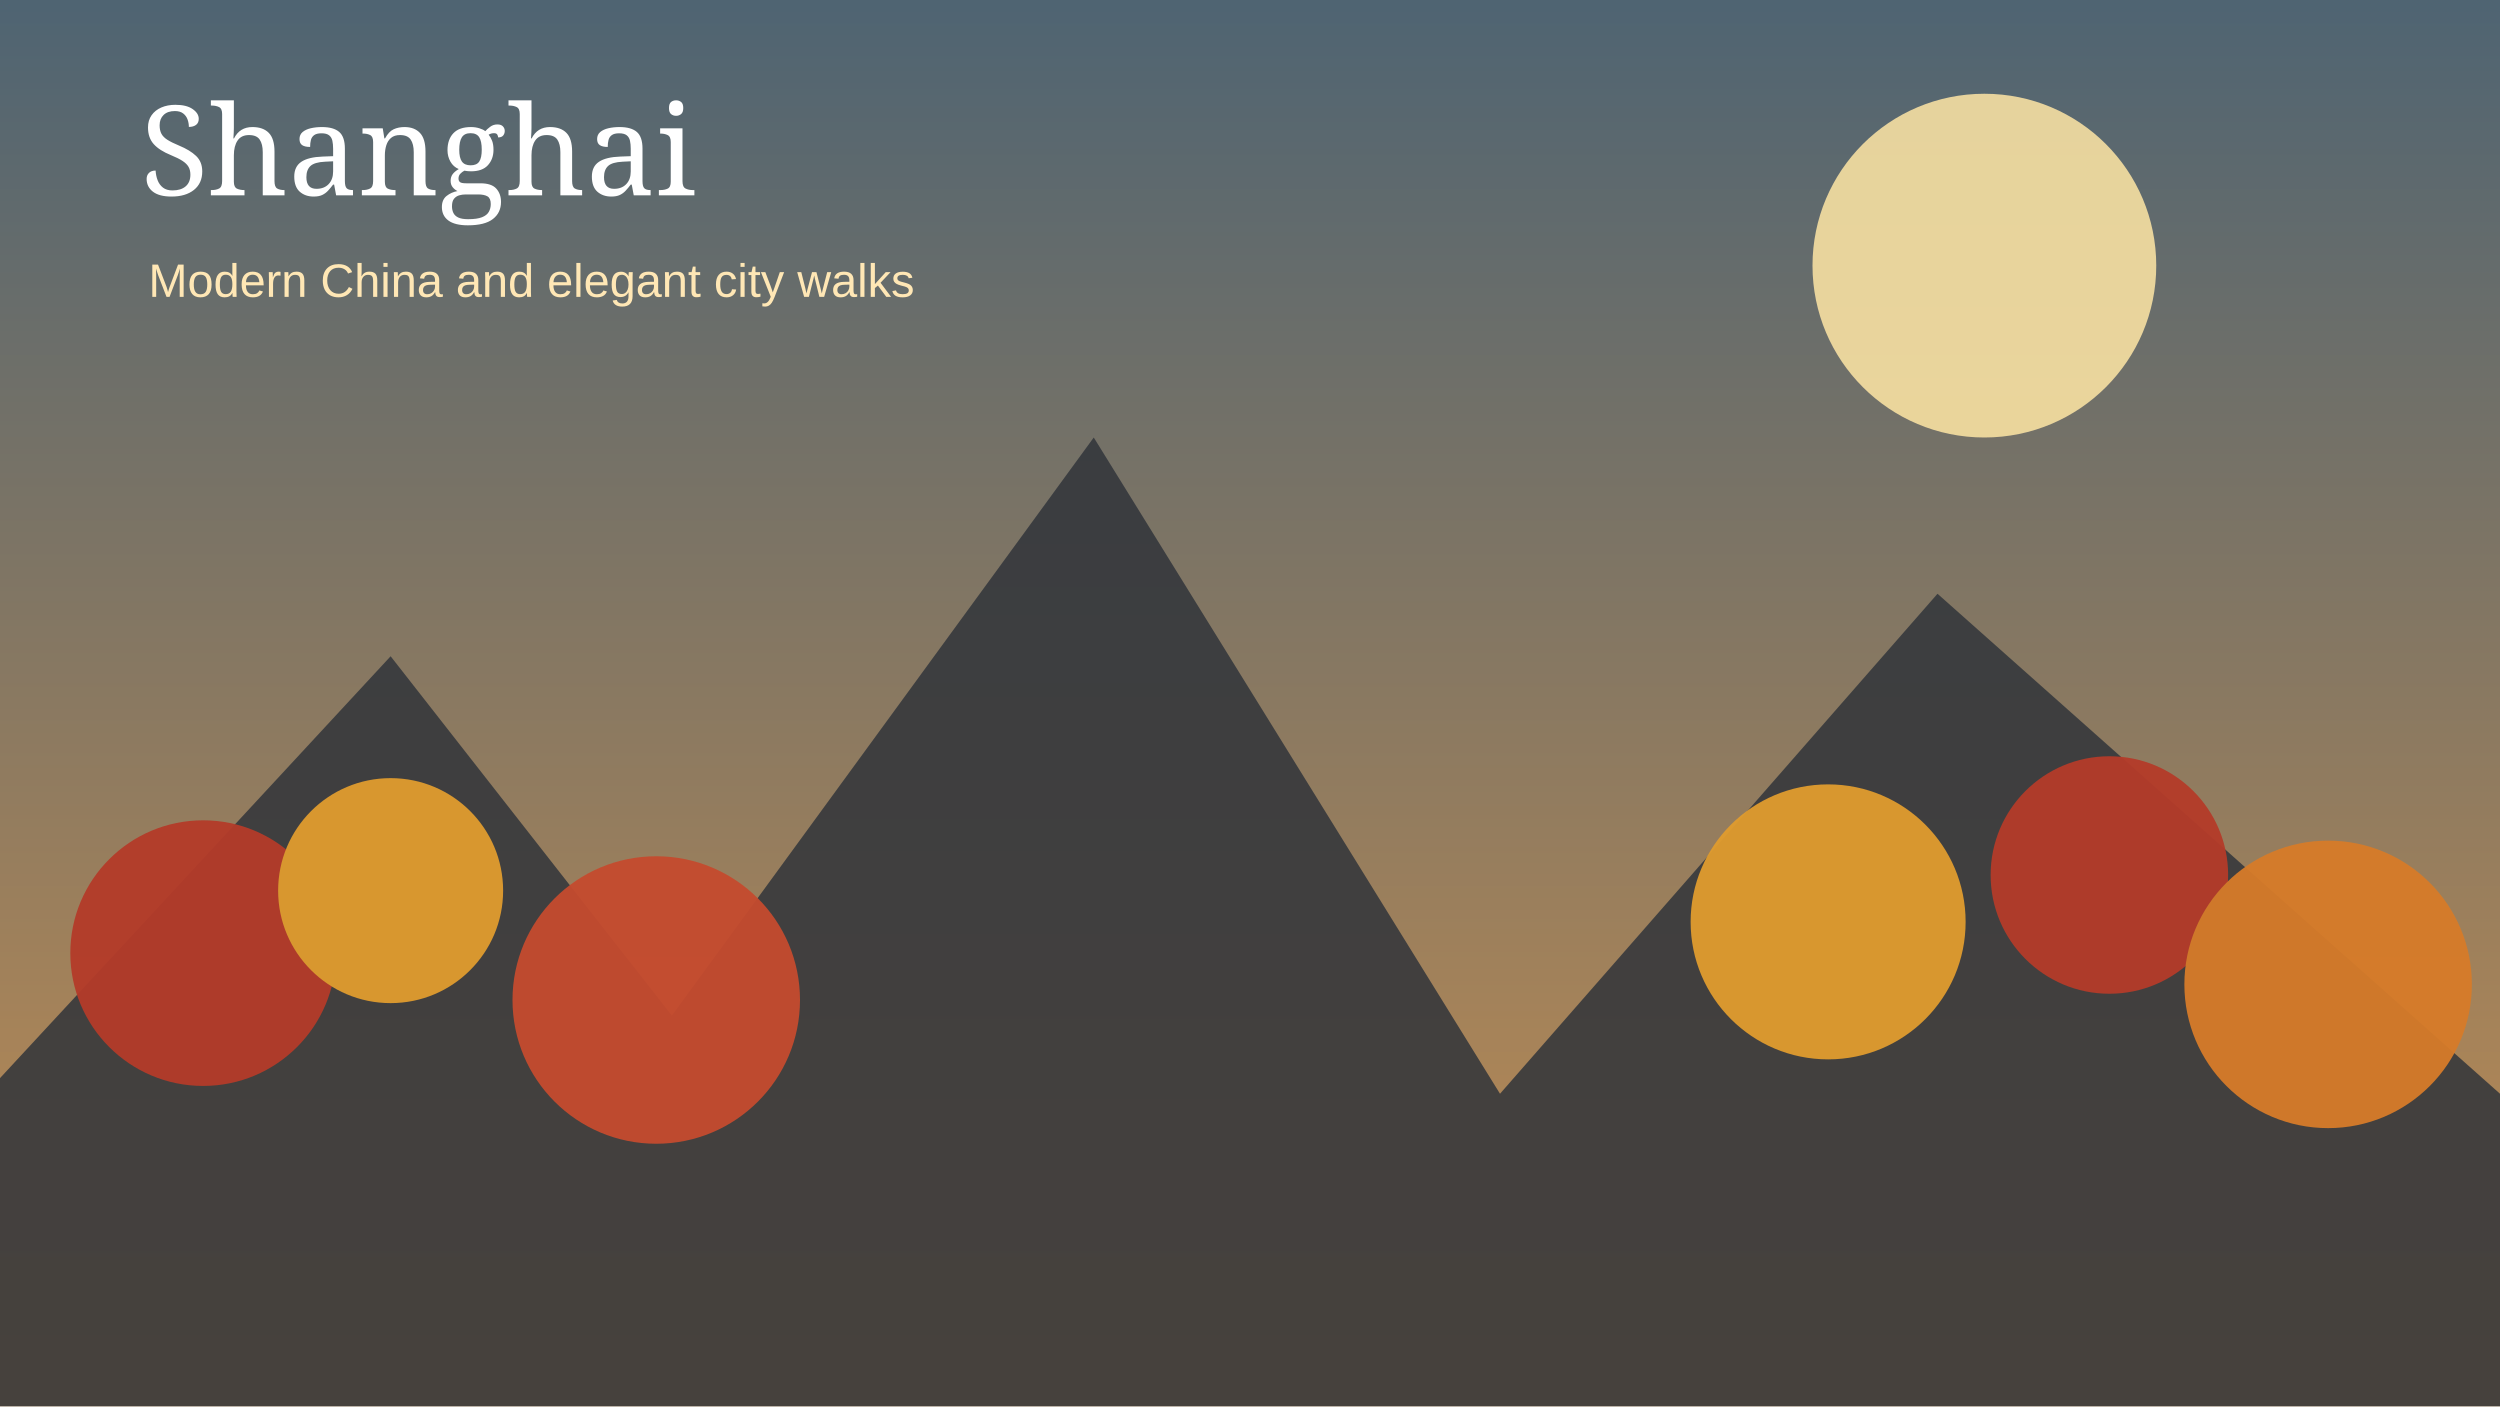
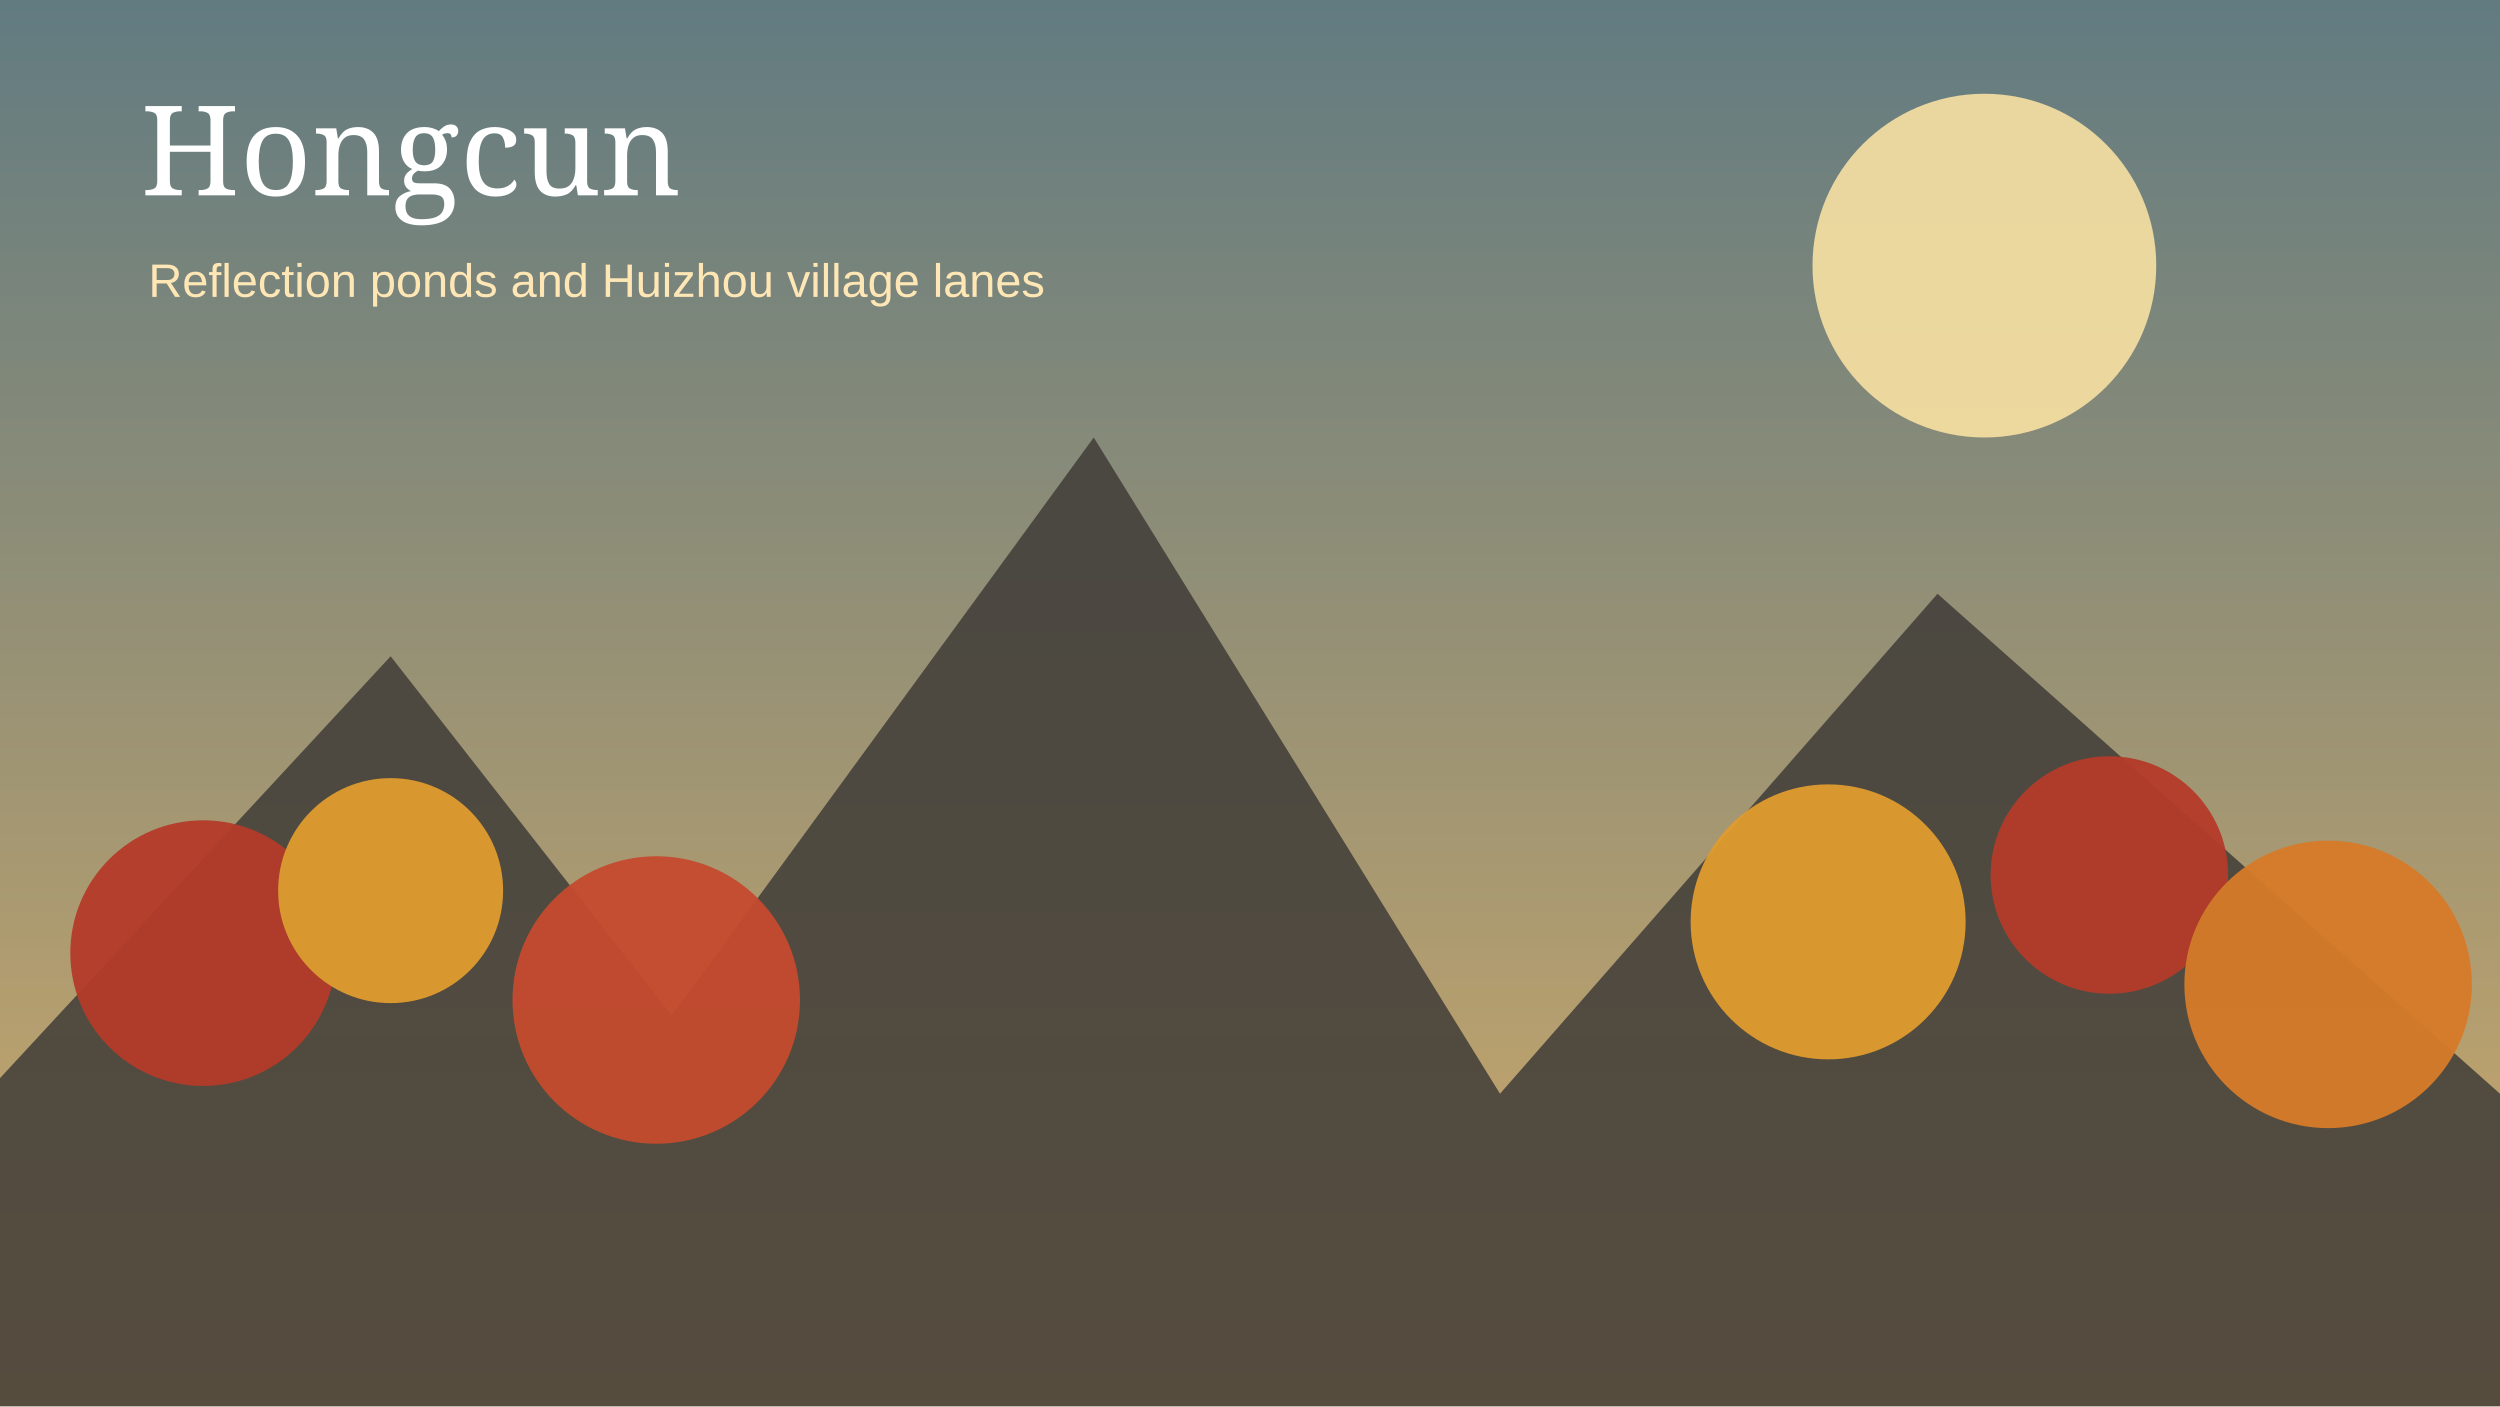
<svg xmlns="http://www.w3.org/2000/svg" viewBox="0 0 1600 900">
  <defs>
    <linearGradient id="g" x1="0" y1="0" x2="0" y2="1">
-       <stop stop-color="#4f6472" />
-       <stop offset="1" stop-color="#c58e50" />
+       <stop stop-color="#627b81" />
+       <stop offset="1" stop-color="#d3ab68" />
    </linearGradient>
  </defs>
  <rect width="1600" height="900" fill="url(#g)" />
  <circle cx="1270" cy="170" r="110" fill="#ffe6a5" opacity=".85" />
-   <path d="M0 690 L250 420 L430 650 L700 280 L960 700 L1240 380 L1600 700 V900 H0Z" fill="#30343a" opacity=".85" />
+   <path d="M0 690 L250 420 L430 650 L700 280 L960 700 L1240 380 L1600 700 V900 H0Z" fill="#403c37" opacity=".85" />
  <g opacity=".95">
    <circle cx="130" cy="610" r="85" fill="#b33b29" />
    <circle cx="250" cy="570" r="72" fill="#df9b2e" />
    <circle cx="420" cy="640" r="92" fill="#c44b2e" />
    <circle cx="1170" cy="590" r="88" fill="#df9b2e" />
    <circle cx="1350" cy="560" r="76" fill="#b33b29" />
    <circle cx="1490" cy="630" r="92" fill="#d67b29" />
  </g>
-   <text x="90" y="125" fill="#fff" font-family="Georgia,serif" font-size="80">Shanghai</text>
-   <text x="95" y="190" fill="#ffe7b5" font-family="Arial,sans-serif" font-size="30">Modern China and elegant city walks</text>
+   <text x="90" y="125" fill="#fff" font-family="Georgia,serif" font-size="80">Hongcun</text>
+   <text x="95" y="190" fill="#ffe7b5" font-family="Arial,sans-serif" font-size="30">Reflection ponds and Huizhou village lanes</text>
</svg>
